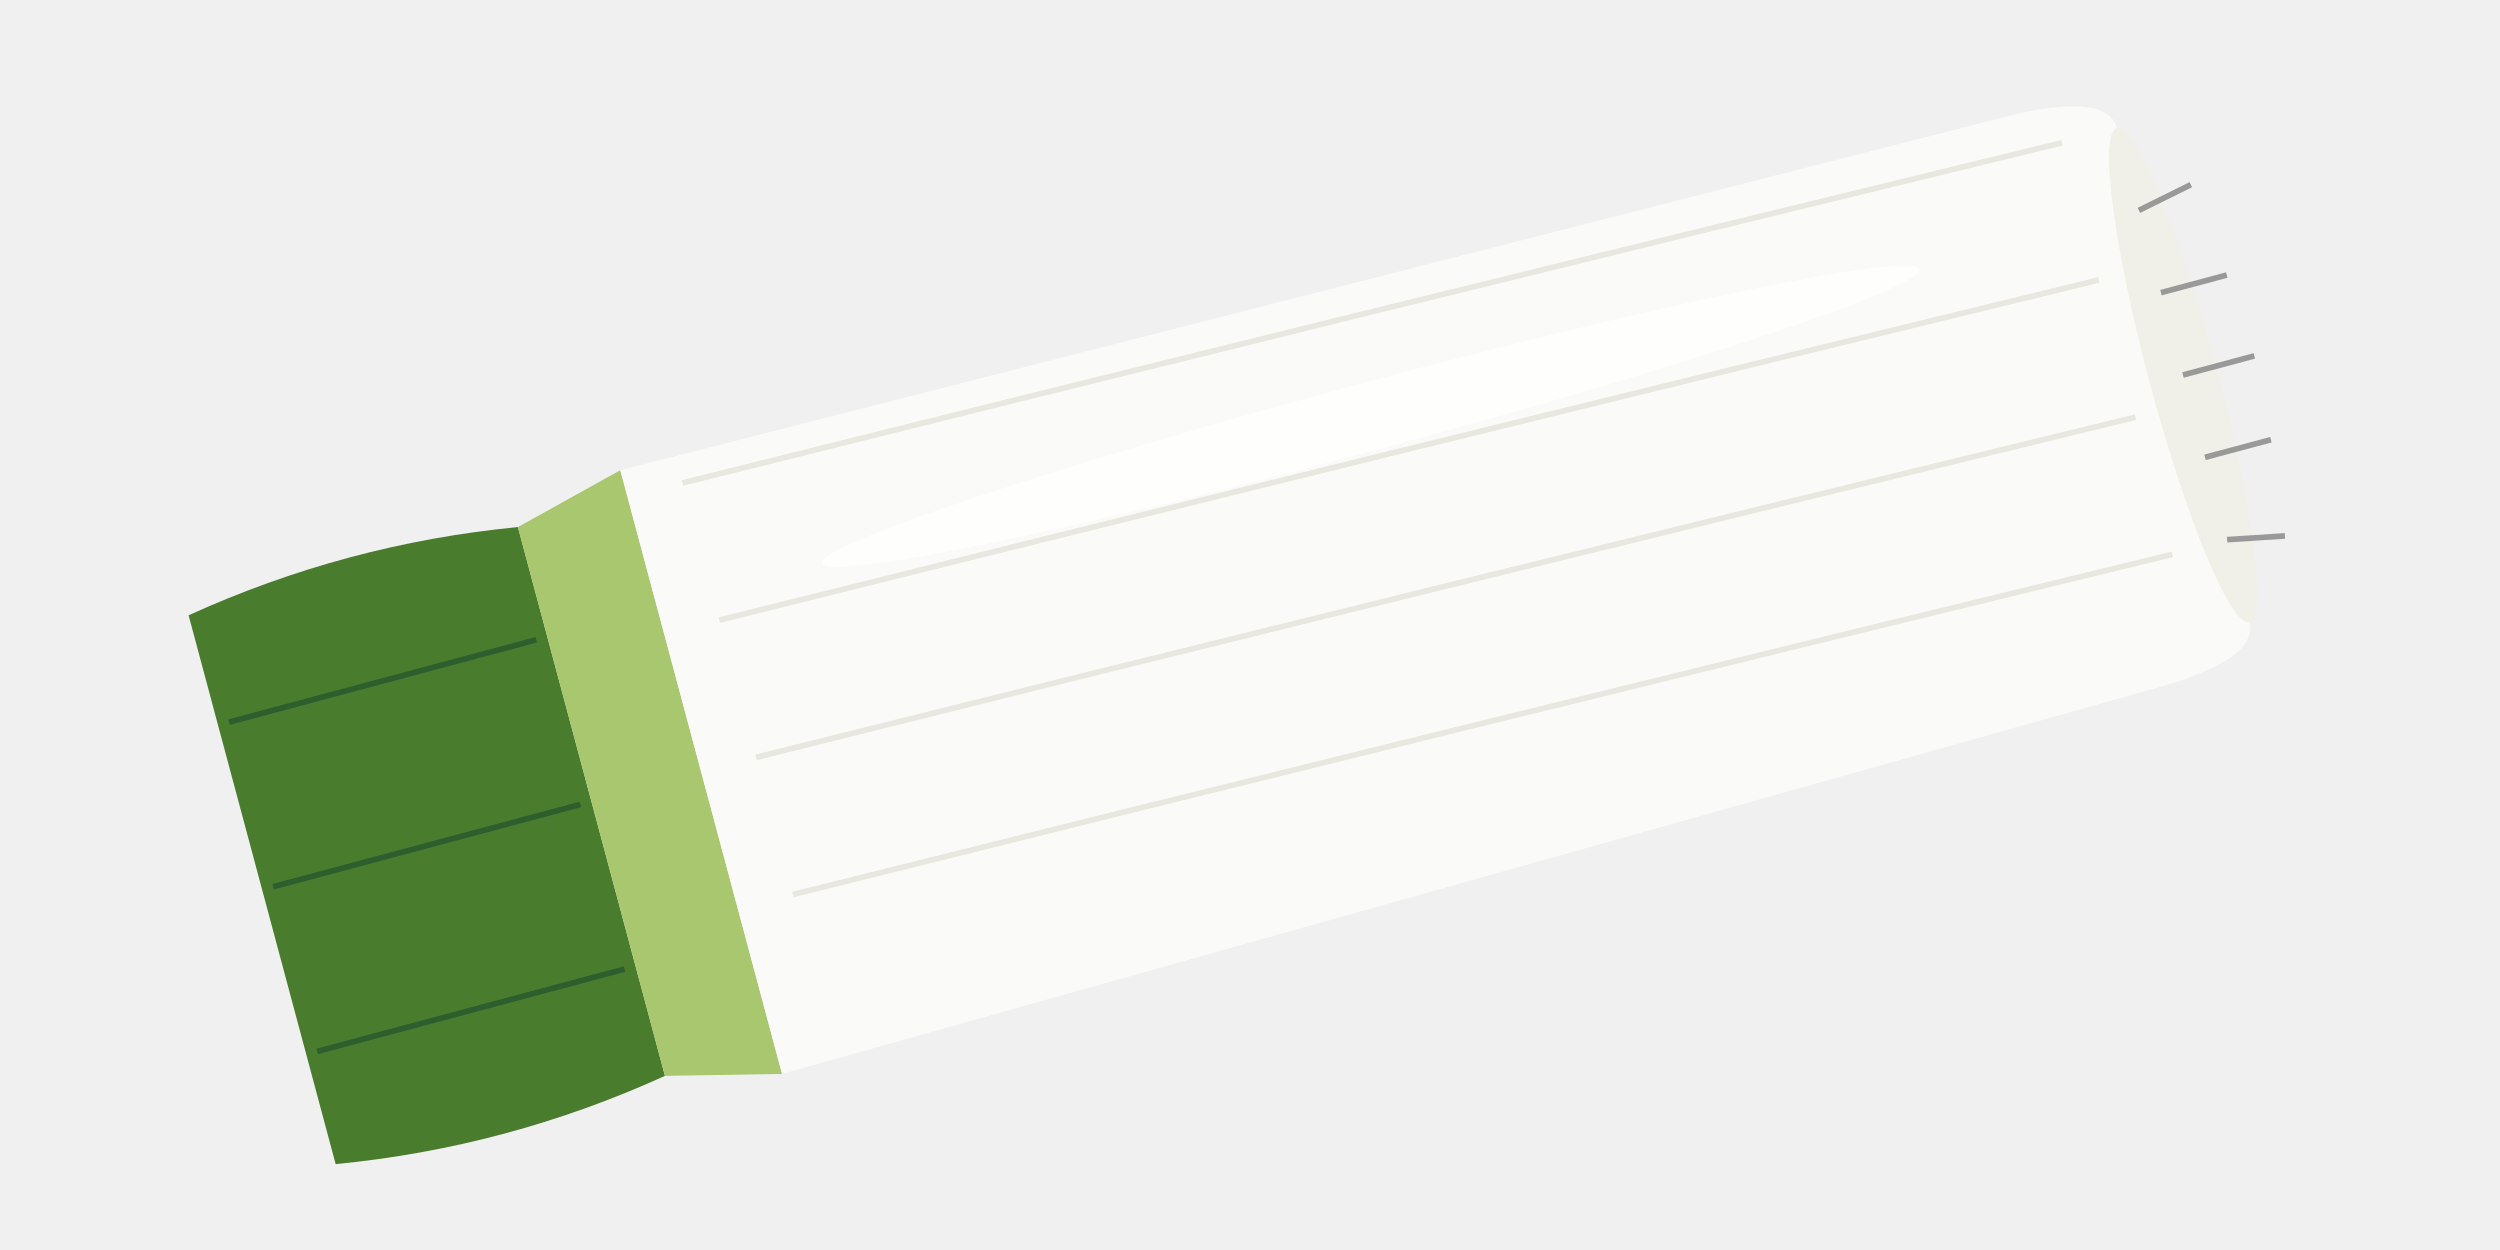
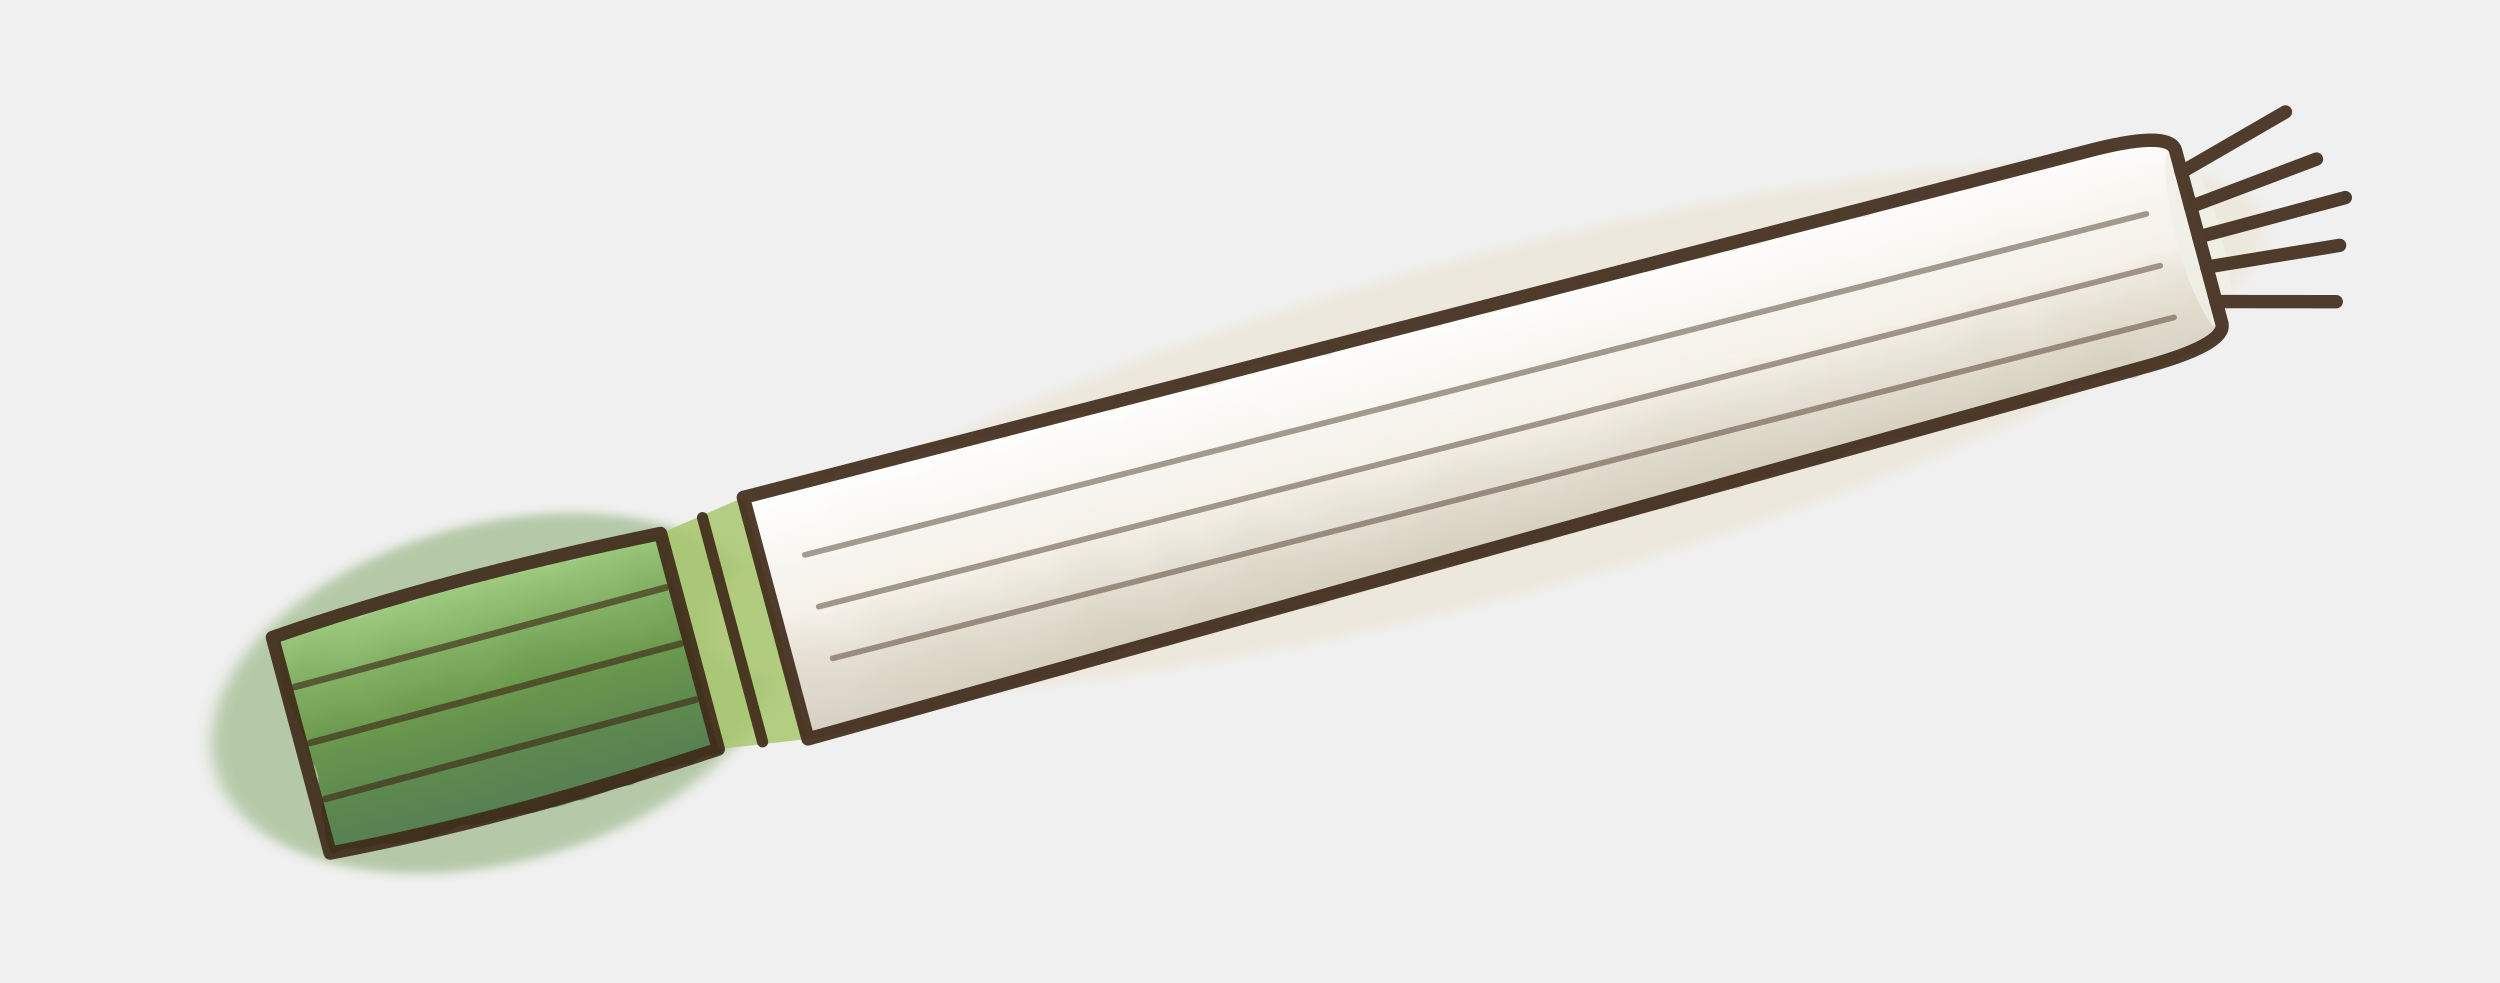
- <svg xmlns="http://www.w3.org/2000/svg" viewBox="-220 -110 440 220" font-family="Noto Sans CJK JP, sans-serif">
+ <svg xmlns="http://www.w3.org/2000/svg" viewBox="-280 -110 560 220" font-family="Noto Sans CJK JP, sans-serif">
+   <defs>
+     <linearGradient id="wcWhiteNegi" x1="0" y1="0" x2="0" y2="1">
+       <stop offset="0%" stop-color="#FFFFFF" stop-opacity="0.95" />
+       <stop offset="50%" stop-color="#F5F2EA" stop-opacity="0.85" />
+       <stop offset="100%" stop-color="#C8C0AC" stop-opacity="0.7" />
+     </linearGradient>
+     <linearGradient id="wcGreenNegi" x1="0" y1="0" x2="0" y2="1">
+       <stop offset="0%" stop-color="#9BCB7A" stop-opacity="0.9" />
+       <stop offset="50%" stop-color="#5D8F3D" stop-opacity="0.85" />
+       <stop offset="100%" stop-color="#2C5F2D" stop-opacity="0.7" />
+     </linearGradient>
+     <filter id="wcRoughNegi" x="-10%" y="-10%" width="120%" height="120%">
+       <feTurbulence baseFrequency="0.04" numOctaves="3" seed="7" />
+       <feDisplacementMap in="SourceGraphic" scale="4" />
+     </filter>
+     <filter id="wcBlurNegi">
+       <feGaussianBlur stdDeviation="1.5" />
+     </filter>
+   </defs>
  <g transform="rotate(-15)">
-     <path d="M -180 -50 L -180 50 Q -150 55 -120 50 L -120 -50 Q -150 -55 -180 -50 Z" fill="#4A7C2E" />
-     <line x1="-178" y1="-30" x2="-122" y2="-30" stroke="#2C5F2D" stroke-width="1" />
-     <line x1="-178" y1="0" x2="-122" y2="0" stroke="#2C5F2D" stroke-width="1" />
-     <line x1="-178" y1="30" x2="-122" y2="30" stroke="#2C5F2D" stroke-width="1" />
-     <path d="M -120 -50 L -100 -55 L -100 55 L -120 50 Z" fill="#A8C76E" />
-     <path d="M -100 -55 L 150 -52 Q 170 -52 170 -45 L 170 45 Q 170 52 150 52 L -100 55 Z" fill="#FAFAF8" />
-     <path d="M -90 -50 Q 30 -48 160 -45" stroke="#E8E8E0" stroke-width="1" fill="none" />
-     <path d="M -90 -25 Q 30 -23 160 -20" stroke="#E8E8E0" stroke-width="1" fill="none" />
-     <path d="M -90 0 Q 30 2 160 5" stroke="#E8E8E0" stroke-width="1" fill="none" />
-     <path d="M -90 25 Q 30 27 160 30" stroke="#E8E8E0" stroke-width="1" fill="none" />
-     <ellipse cx="30" cy="-30" rx="100" ry="6" fill="#FFFFFF" opacity="0.7" />
-     <ellipse cx="170" cy="0" rx="6" ry="45" fill="#F0F0E8" />
-     <line x1="170" y1="-30" x2="180" y2="-32" stroke="#999" stroke-width="1" />
-     <line x1="170" y1="-15" x2="182" y2="-15" stroke="#999" stroke-width="1" />
-     <line x1="170" y1="0" x2="183" y2="0" stroke="#999" stroke-width="1" />
-     <line x1="170" y1="15" x2="182" y2="15" stroke="#999" stroke-width="1" />
-     <line x1="170" y1="30" x2="180" y2="32" stroke="#999" stroke-width="1" />
+     <g filter="url(#wcBlurNegi)" opacity="0.4">
+       <ellipse cx="-175" cy="0" rx="65" ry="38" fill="#5D8F3D" />
+       <ellipse cx="55" cy="0" rx="180" ry="38" fill="#E8DCC0" />
+     </g>
+     <g filter="url(#wcRoughNegi)">
+       <path d="M -220 -25 L -220 25 Q -180 28 -130 25 L -130 -25 Q -180 -28 -220 -25 Z" fill="url(#wcGreenNegi)" />
+     </g>
+     <path d="M -130 -25 L -110 -28 L -110 28 L -130 25 Z" fill="#A8C76E" opacity="0.85" />
+     <g filter="url(#wcRoughNegi)">
+       <path d="M -110 -28 L 200 -25 Q 220 -25 220 -20 L 220 20 Q 220 25 200 25 L -110 28 Z" fill="url(#wcWhiteNegi)" />
+     </g>
+     <ellipse cx="220" cy="0" rx="5" ry="22" fill="#F0F0E8" opacity="0.85" />
+     <g stroke="#3D2817" stroke-width="3" fill="none" stroke-linecap="round" stroke-linejoin="round" opacity="0.9">
+       <path d="M -220 -25 L -220 25 Q -180 28 -130 25 L -130 -25 Q -180 -28 -220 -25 Z" />
+       <path d="M -110 -28 L 200 -25 Q 220 -25 220 -20 L 220 20 Q 220 25 200 25 L -110 28 Z" />
+       <line x1="-120" y1="-26" x2="-120" y2="26" stroke-width="2.5" />
+       <line x1="-218" y1="-13" x2="-132" y2="-13" opacity="0.7" stroke-width="1.5" />
+       <line x1="-218" y1="0" x2="-132" y2="0" opacity="0.7" stroke-width="1.5" />
+       <line x1="-218" y1="13" x2="-132" y2="13" opacity="0.7" stroke-width="1.5" />
+       <path d="M -100 -12 Q 50 -10 210 -8" opacity="0.5" stroke-width="1.3" />
+       <path d="M -100 0    Q 50 2 210 4" opacity="0.5" stroke-width="1.3" />
+       <path d="M -100 12   Q 50 14 210 16" opacity="0.5" stroke-width="1.3" />
+       <line x1="220" y1="-15" x2="246" y2="-22" />
+       <line x1="220" y1="-7" x2="250" y2="-10" />
+       <line x1="220" y1="0" x2="254" y2="0" />
+       <line x1="220" y1="7" x2="250" y2="10" />
+       <line x1="220" y1="15" x2="246" y2="22" />
+     </g>
  </g>
</svg>
